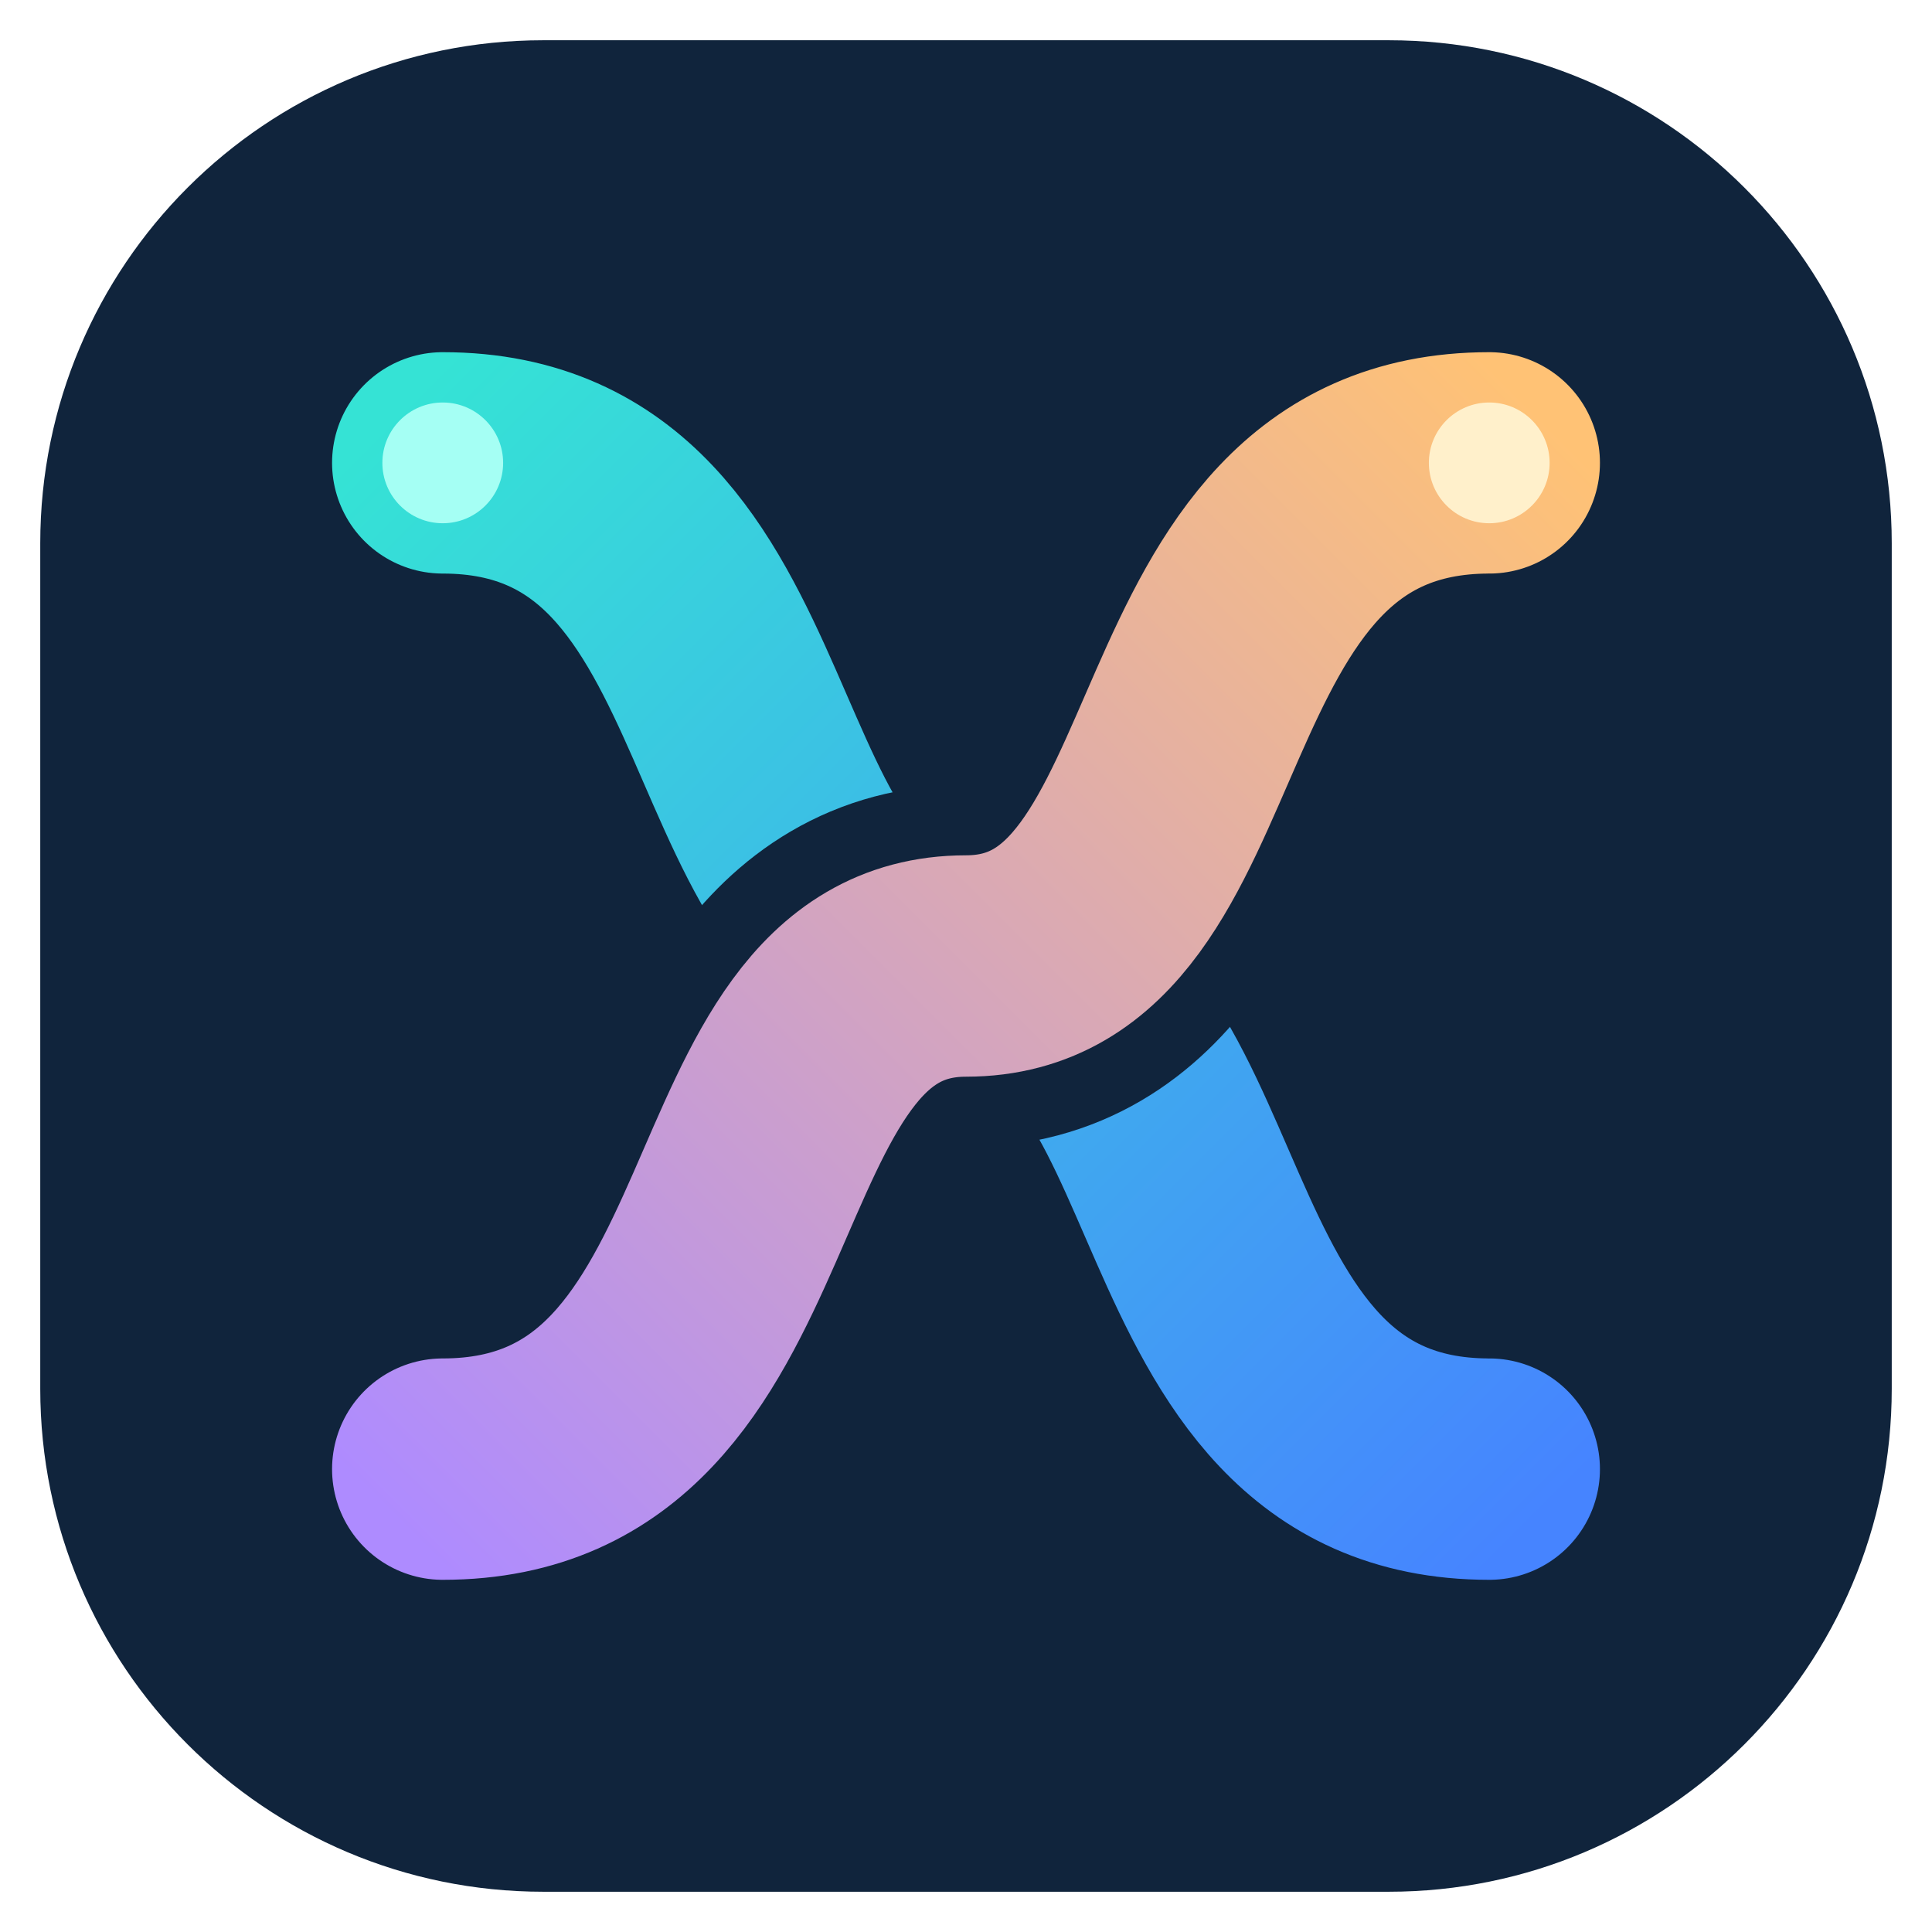
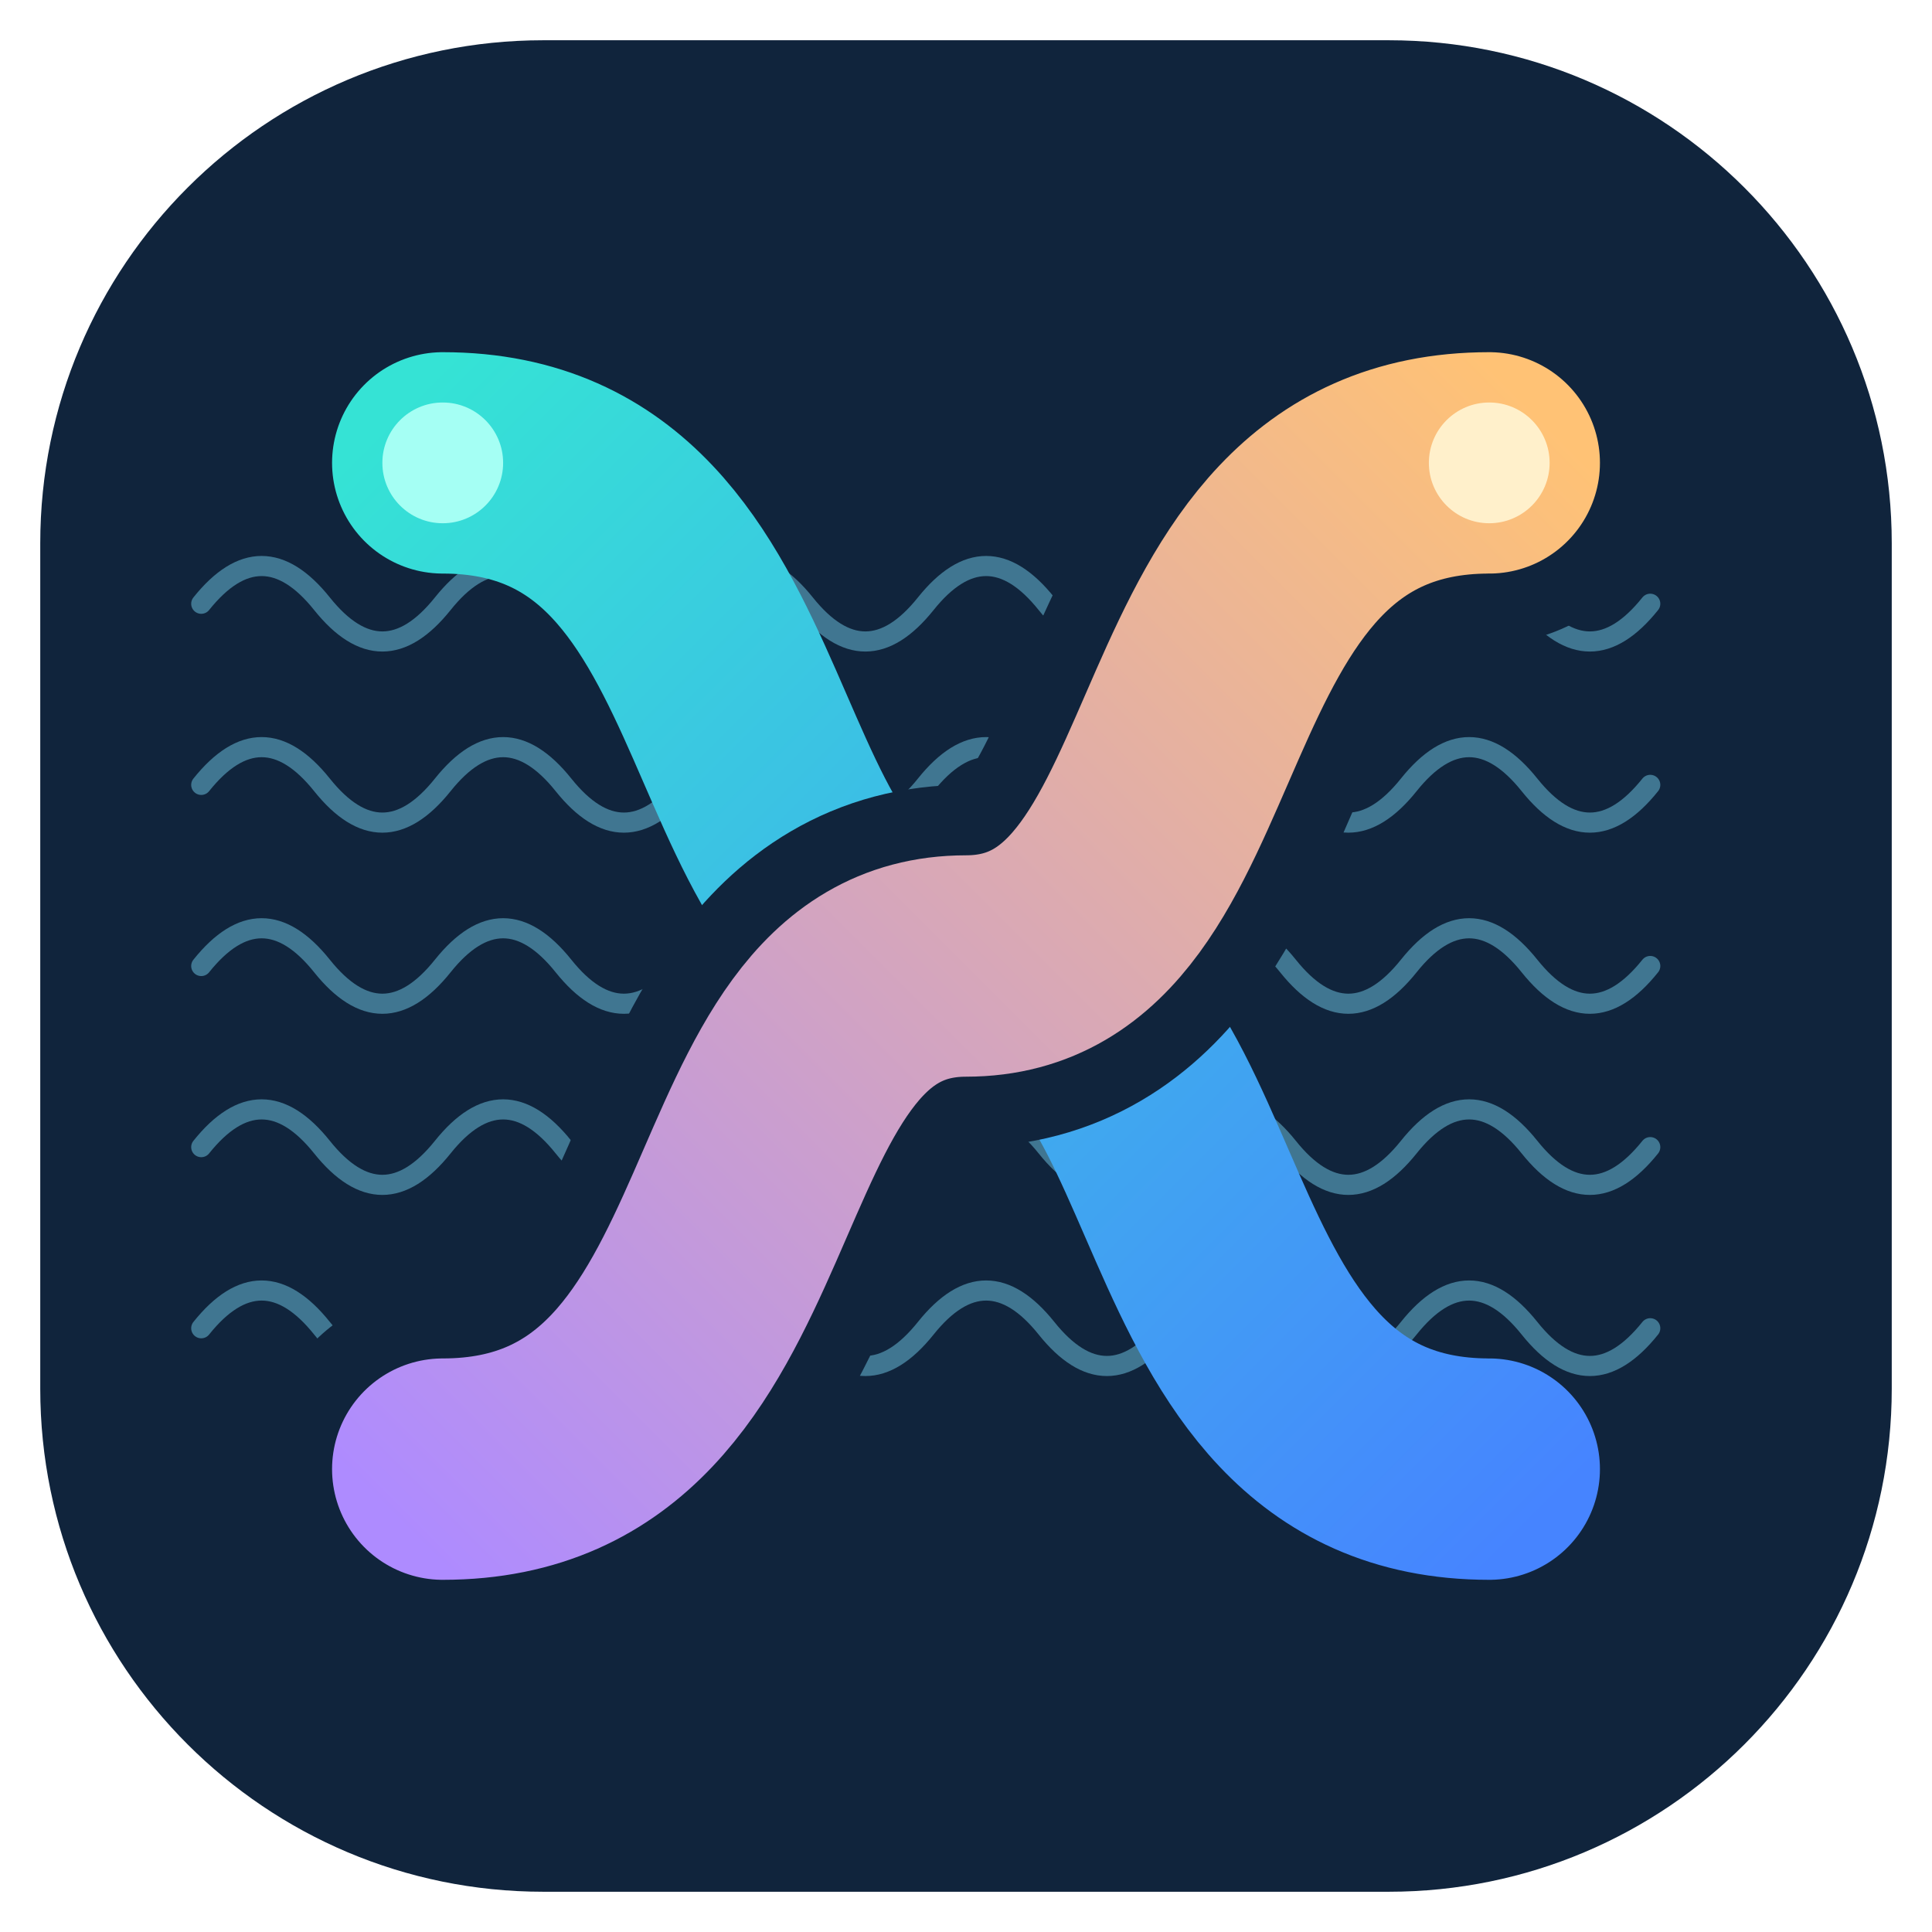
<svg xmlns="http://www.w3.org/2000/svg" viewBox="0 0 96 96" role="img" aria-labelledby="title">
  <defs>
    <linearGradient id="a" x1="20" y1="20" x2="76" y2="76" gradientUnits="userSpaceOnUse">
      <stop stop-color="#35e3d5" />
      <stop offset="1" stop-color="#4684ff" />
    </linearGradient>
    <linearGradient id="b" x1="20" y1="76" x2="76" y2="20" gradientUnits="userSpaceOnUse">
      <stop stop-color="#ae8bff" />
      <stop offset="1" stop-color="#ffc275" />
    </linearGradient>
  </defs>
  <rect x="2" y="2" width="92" height="92" rx="25" fill="#10243c" />
+   <g fill="none" stroke="#71c9e7" stroke-width="1" stroke-opacity="0.5" stroke-linecap="round">
+     <path d="M10 30C12 27.5 14 27.5 16 30S20 32.5 22 30C24 27.5 26 27.5 28 30S32 32.5 34 30C36 27.5 38 27.5 40 30S44 32.5 46 30C48 27.5 50 27.5 52 30S56 32.5 58 30C60 27.5 62 27.5 64 30S68 32.5 70 30C72 27.5 74 27.5 76 30S80 32.5 82 30" />
+     <path d="M10 39C12 36.5 14 36.5 16 39S20 41.5 22 39C24 36.5 26 36.5 28 39S32 41.5 34 39C36 36.5 38 36.5 40 39S44 41.5 46 39C48 36.5 50 36.5 52 39S56 41.5 58 39C60 36.5 62 36.5 64 39S68 41.5 70 39C72 36.5 74 36.5 76 39S80 41.5 82 39" />
+     <path d="M10 48C12 45.5 14 45.5 16 48S20 50.5 22 48C24 45.5 26 45.5 28 48S32 50.5 34 48C36 45.5 38 45.5 40 48S44 50.5 46 48C48 45.5 50 45.5 52 48S56 50.5 58 48C60 45.5 62 45.5 64 48S68 50.5 70 48C72 45.5 74 45.5 76 48S80 50.5 82 48" />
+     <path d="M10 57C12 54.5 14 54.5 16 57S20 59.5 22 57C24 54.5 26 54.5 28 57S32 59.5 34 57C36 54.5 38 54.5 40 57S44 59.5 46 57C48 54.5 50 54.5 52 57S56 59.5 58 57C60 54.5 62 54.5 64 57S68 59.5 70 57C72 54.5 74 54.5 76 57S80 59.5 82 57" />
+     <path d="M10 66C12 63.5 14 63.5 16 66S20 68.5 22 66C24 63.5 26 63.5 28 66S32 68.5 34 66C36 63.5 38 63.5 40 66S44 68.5 46 66C48 63.5 50 63.5 52 66S56 68.5 58 66C60 63.5 62 63.5 64 66S68 68.5 70 66C72 63.5 74 63.5 76 66S80 68.5 82 66" />
+   </g>
  <path d="M22 23C39 23 35 48 48 48S57 73 74 73" fill="none" stroke="url(#a)" stroke-width="11" stroke-linecap="round" />
  <path d="M22 73C39 73 35 48 48 48S57 23 74 23" fill="none" stroke="#10243c" stroke-width="18" stroke-linecap="round" />
  <path d="M22 73C39 73 35 48 48 48S57 23 74 23" fill="none" stroke="url(#b)" stroke-width="11" stroke-linecap="round" />
  <circle cx="22" cy="23" r="3" fill="#a5fff4" />
  <circle cx="74" cy="23" r="3" fill="#fff0cb" />
</svg>
